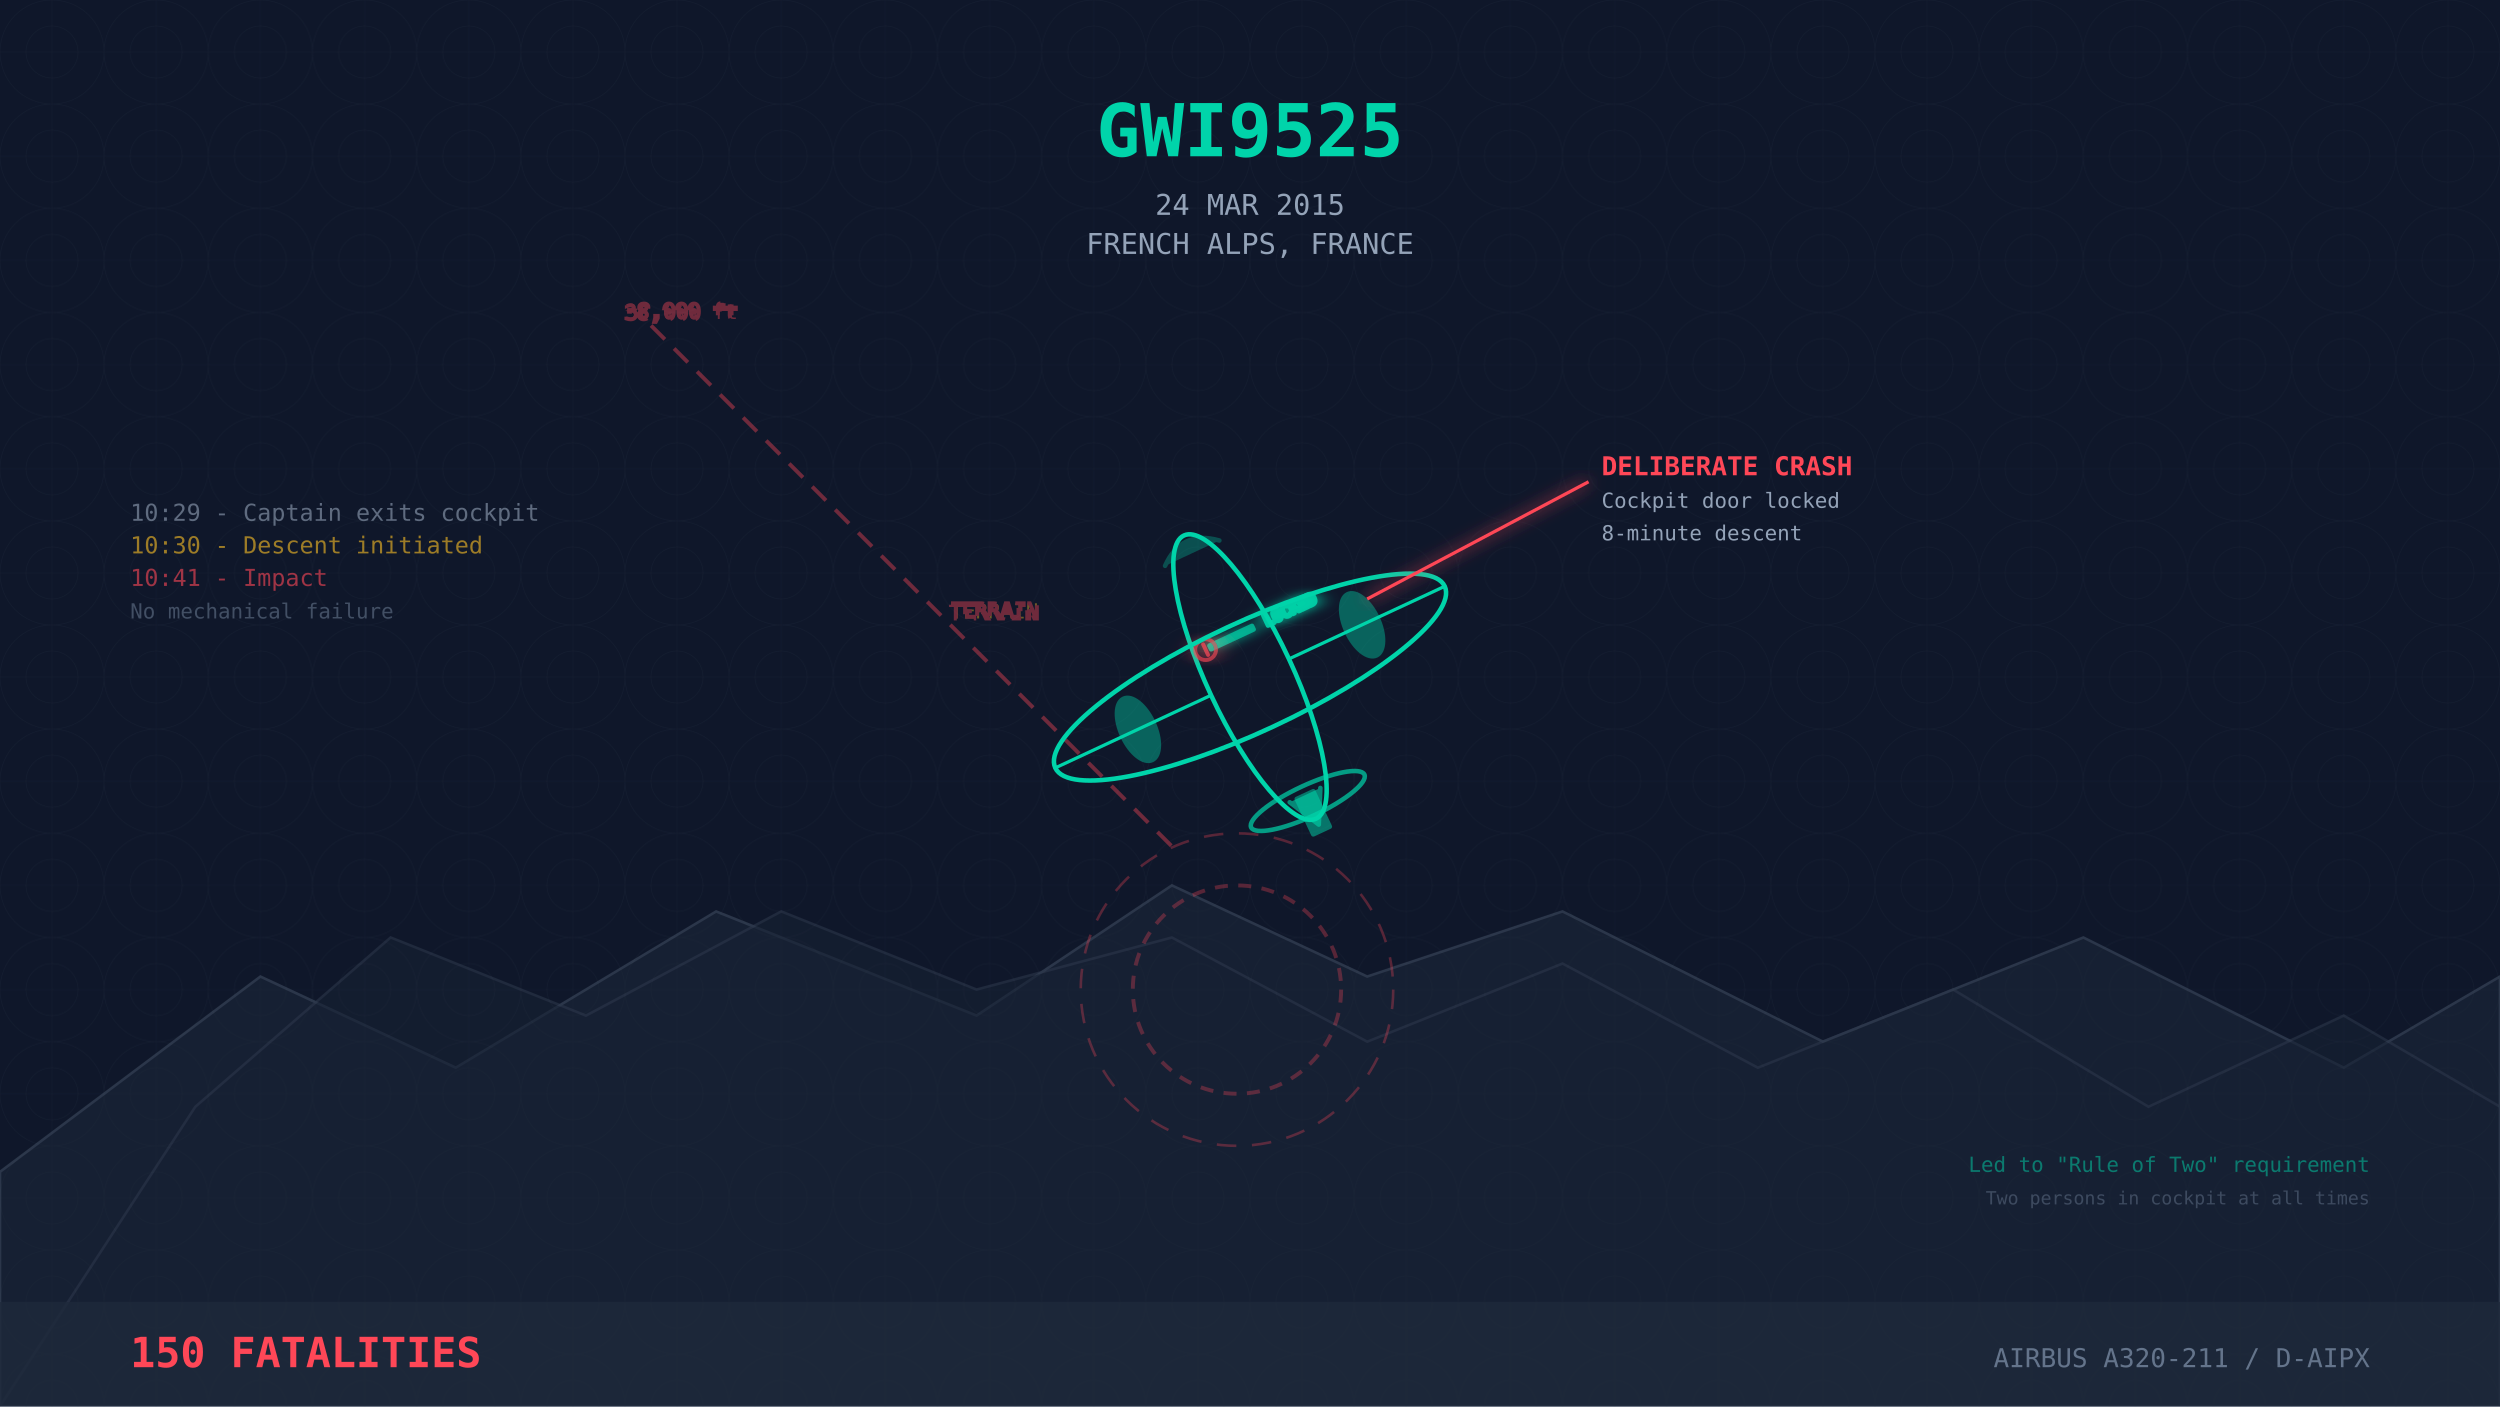
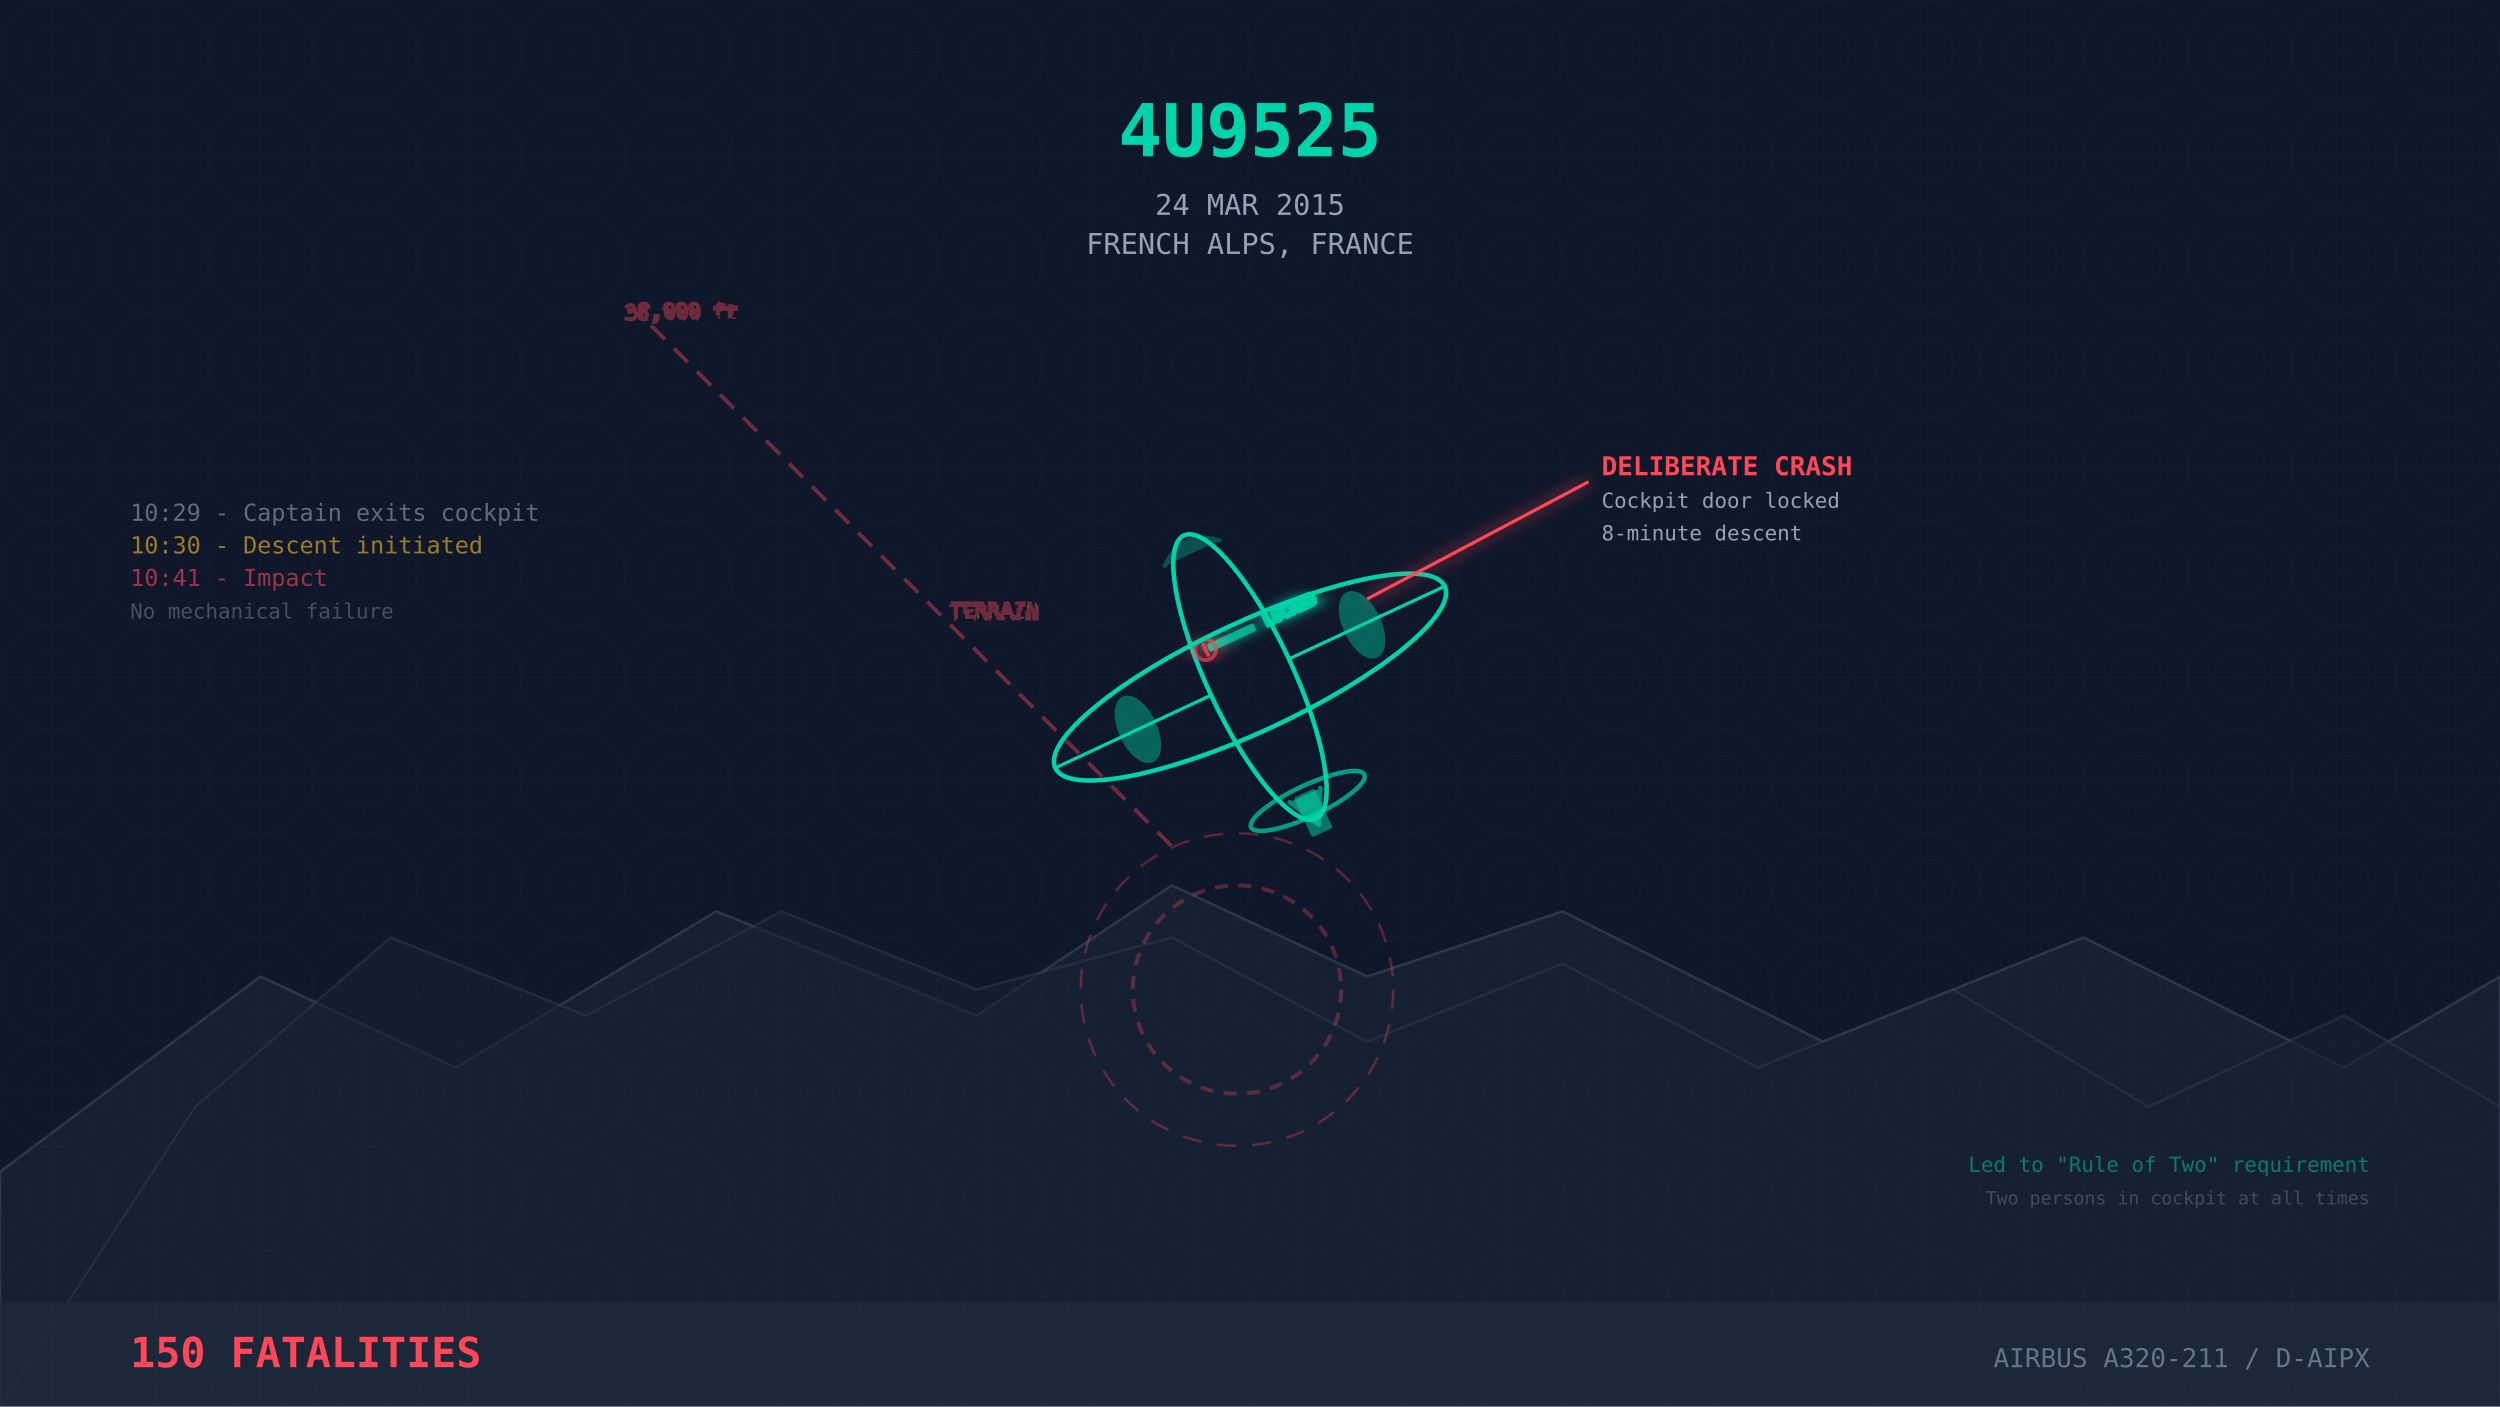
<svg xmlns="http://www.w3.org/2000/svg" width="1920" height="1080" viewBox="0 0 1920 1080">
  <rect width="1920" height="1080" fill="#0f172a" />
  <defs>
    <pattern id="radar-grid" width="80" height="80" patternUnits="userSpaceOnUse">
      <circle cx="40" cy="40" r="40" fill="none" stroke="#1e293b" stroke-width="0.5" opacity="0.4" />
      <circle cx="40" cy="40" r="20" fill="none" stroke="#1e293b" stroke-width="0.5" opacity="0.4" />
      <line x1="40" y1="0" x2="40" y2="80" stroke="#1e293b" stroke-width="0.5" opacity="0.3" />
      <line x1="0" y1="40" x2="80" y2="40" stroke="#1e293b" stroke-width="0.5" opacity="0.3" />
    </pattern>
    <filter id="warning-glow">
      <feGaussianBlur stdDeviation="6" result="coloredBlur" />
      <feMerge>
        <feMergeNode in="coloredBlur" />
        <feMergeNode in="SourceGraphic" />
      </feMerge>
    </filter>
  </defs>
  <rect width="1920" height="1080" fill="url(#radar-grid)" />
  <g opacity="0.5" fill="#1e293b" stroke="#475569" stroke-width="2">
    <polygon points="0,900 200,750 350,820 550,700 750,780 900,680 1050,750 1200,700 1400,800 1600,720 1800,820 1920,750 1920,1080 0,1080" />
    <polygon points="150,850 300,720 450,780 600,700 750,760 900,720 1050,800 1200,740 1350,820 1500,760 1650,850 1800,780 1920,850 1920,1080 0,1080" opacity="0.6" />
  </g>
  <g opacity="0.3">
    <circle cx="950" cy="760" r="80" stroke="#ff4757" stroke-width="3" fill="none" stroke-dasharray="10,8" />
    <circle cx="950" cy="760" r="120" stroke="#ff4757" stroke-width="2" fill="none" stroke-dasharray="15,12" />
  </g>
  <g stroke="#ff4757" stroke-width="3" fill="none" opacity="0.4" stroke-dasharray="15,10">
    <path d="M 500,250 Q 700,450 900,650" />
    <text x="480" y="245" font-family="monospace" font-size="16" fill="#ff4757">38,000 ft</text>
    <text x="730" y="475" font-family="monospace" font-size="16" fill="#fbbf24">TERRAIN</text>
  </g>
  <g transform="translate(960, 520) rotate(-25)">
    <g stroke="#00d4aa" stroke-width="3.5" fill="none" stroke-linecap="round" stroke-linejoin="round">
      <ellipse cx="0" cy="0" rx="33" ry="120" />
      <path d="M -23,-105 Q 0,-125 23,-105" fill="#00d4aa" opacity="0.3" />
      <g transform="translate(0, -35)" filter="url(#warning-glow)">
        <rect x="-18" y="0" width="36" height="3" fill="#ff4757" opacity="0.7" />
        <circle cx="-22" cy="1.5" r="8" stroke="#ff4757" stroke-width="3" fill="none" opacity="0.6" />
        <path d="M -22,-3 L -22,6" stroke="#ff4757" stroke-width="3" opacity="0.7" />
        <text x="28" y="5" font-family="monospace" font-size="12" fill="#ff4757" opacity="0.9">LOCKED</text>
      </g>
      <ellipse cx="0" cy="0" rx="165" ry="42" />
      <line x1="-165" y1="0" x2="-33" y2="0" stroke-width="2.5" />
      <line x1="165" y1="0" x2="33" y2="0" stroke-width="2.5" />
      <ellipse cx="-95" cy="0" rx="13" ry="26" fill="#00d4aa" opacity="0.4" />
      <ellipse cx="95" cy="0" rx="13" ry="26" fill="#00d4aa" opacity="0.4" />
      <g>
        <path d="M -13,100 L 0,125 L 13,100" fill="#00d4aa" opacity="0.6" />
        <rect x="-7" y="100" width="14" height="30" fill="#00d4aa" opacity="0.5" />
        <ellipse cx="0" cy="105" rx="48" ry="12" opacity="0.7" />
      </g>
    </g>
  </g>
  <g font-family="monospace" text-anchor="middle">
-     <text x="960" y="120" font-size="56" fill="#00d4aa" font-weight="bold">GWI9525</text>
+     <text x="960" y="120" font-size="56" fill="#00d4aa" font-weight="bold">4U9525</text>
    <text x="960" y="165" font-size="22" fill="#94a3b8">24 MAR 2015</text>
    <text x="960" y="195" font-size="22" fill="#94a3b8">FRENCH ALPS, FRANCE</text>
  </g>
  <g font-family="monospace" fill="#ff4757">
    <line x1="1050" y1="460" x2="1220" y2="370" stroke="#ff4757" stroke-width="2.5" filter="url(#warning-glow)" />
    <text x="1230" y="365" font-size="20" font-weight="bold">DELIBERATE CRASH</text>
    <text x="1230" y="390" font-size="16" fill="#94a3b8">Cockpit door locked</text>
    <text x="1230" y="415" font-size="16" fill="#94a3b8">8-minute descent</text>
  </g>
  <g font-family="monospace" opacity="0.6">
    <text x="100" y="400" font-size="18" fill="#94a3b8">10:29 - Captain exits cockpit</text>
    <text x="100" y="425" font-size="18" fill="#fbbf24">10:30 - Descent initiated</text>
    <text x="100" y="450" font-size="18" fill="#ff4757">10:41 - Impact</text>
    <text x="100" y="475" font-size="16" fill="#64748b">No mechanical failure</text>
  </g>
  <g font-family="monospace" opacity="0.5">
    <text x="1820" y="900" font-size="16" fill="#00d4aa" text-anchor="end">Led to "Rule of Two" requirement</text>
    <text x="1820" y="925" font-size="14" fill="#64748b" text-anchor="end">Two persons in cockpit at all times</text>
  </g>
  <g>
    <rect x="0" y="1000" width="1920" height="80" fill="#1e293b" opacity="0.8" />
    <text x="100" y="1050" font-family="monospace" font-size="32" fill="#ff4757" font-weight="bold">150 FATALITIES</text>
    <text x="1820" y="1050" font-family="monospace" font-size="20" fill="#64748b" text-anchor="end">AIRBUS A320-211 / D-AIPX</text>
  </g>
</svg>
